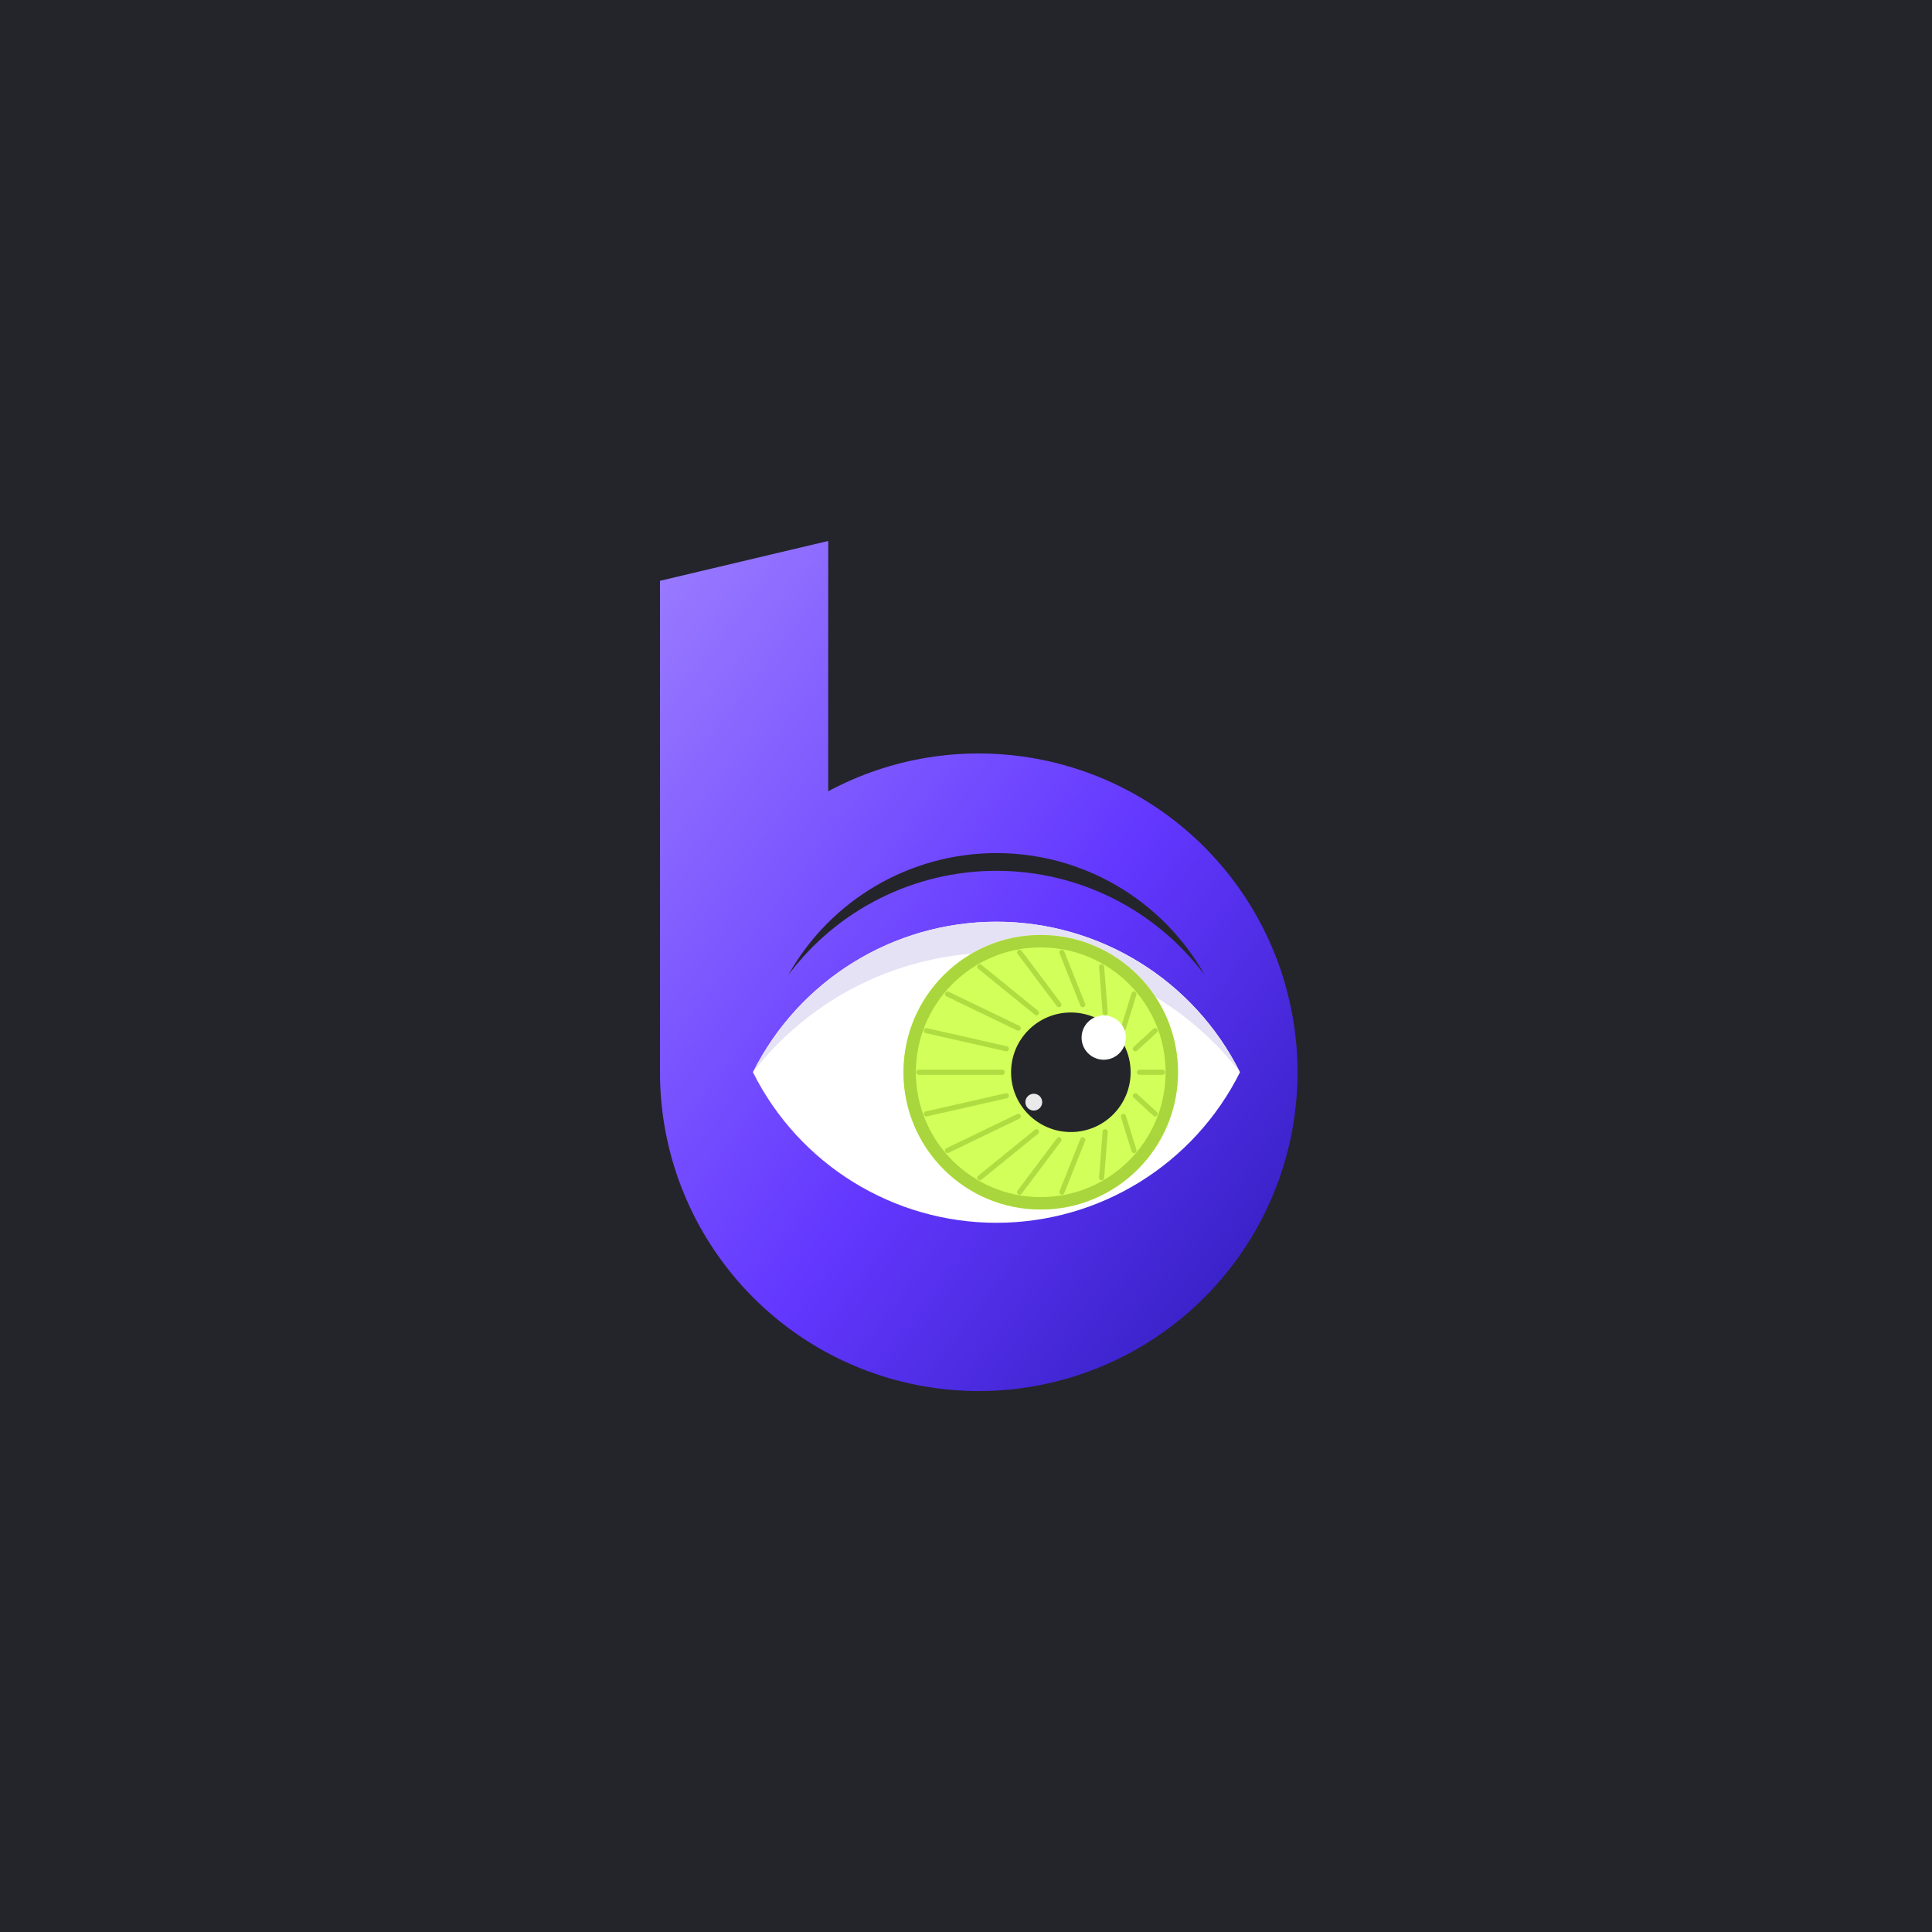
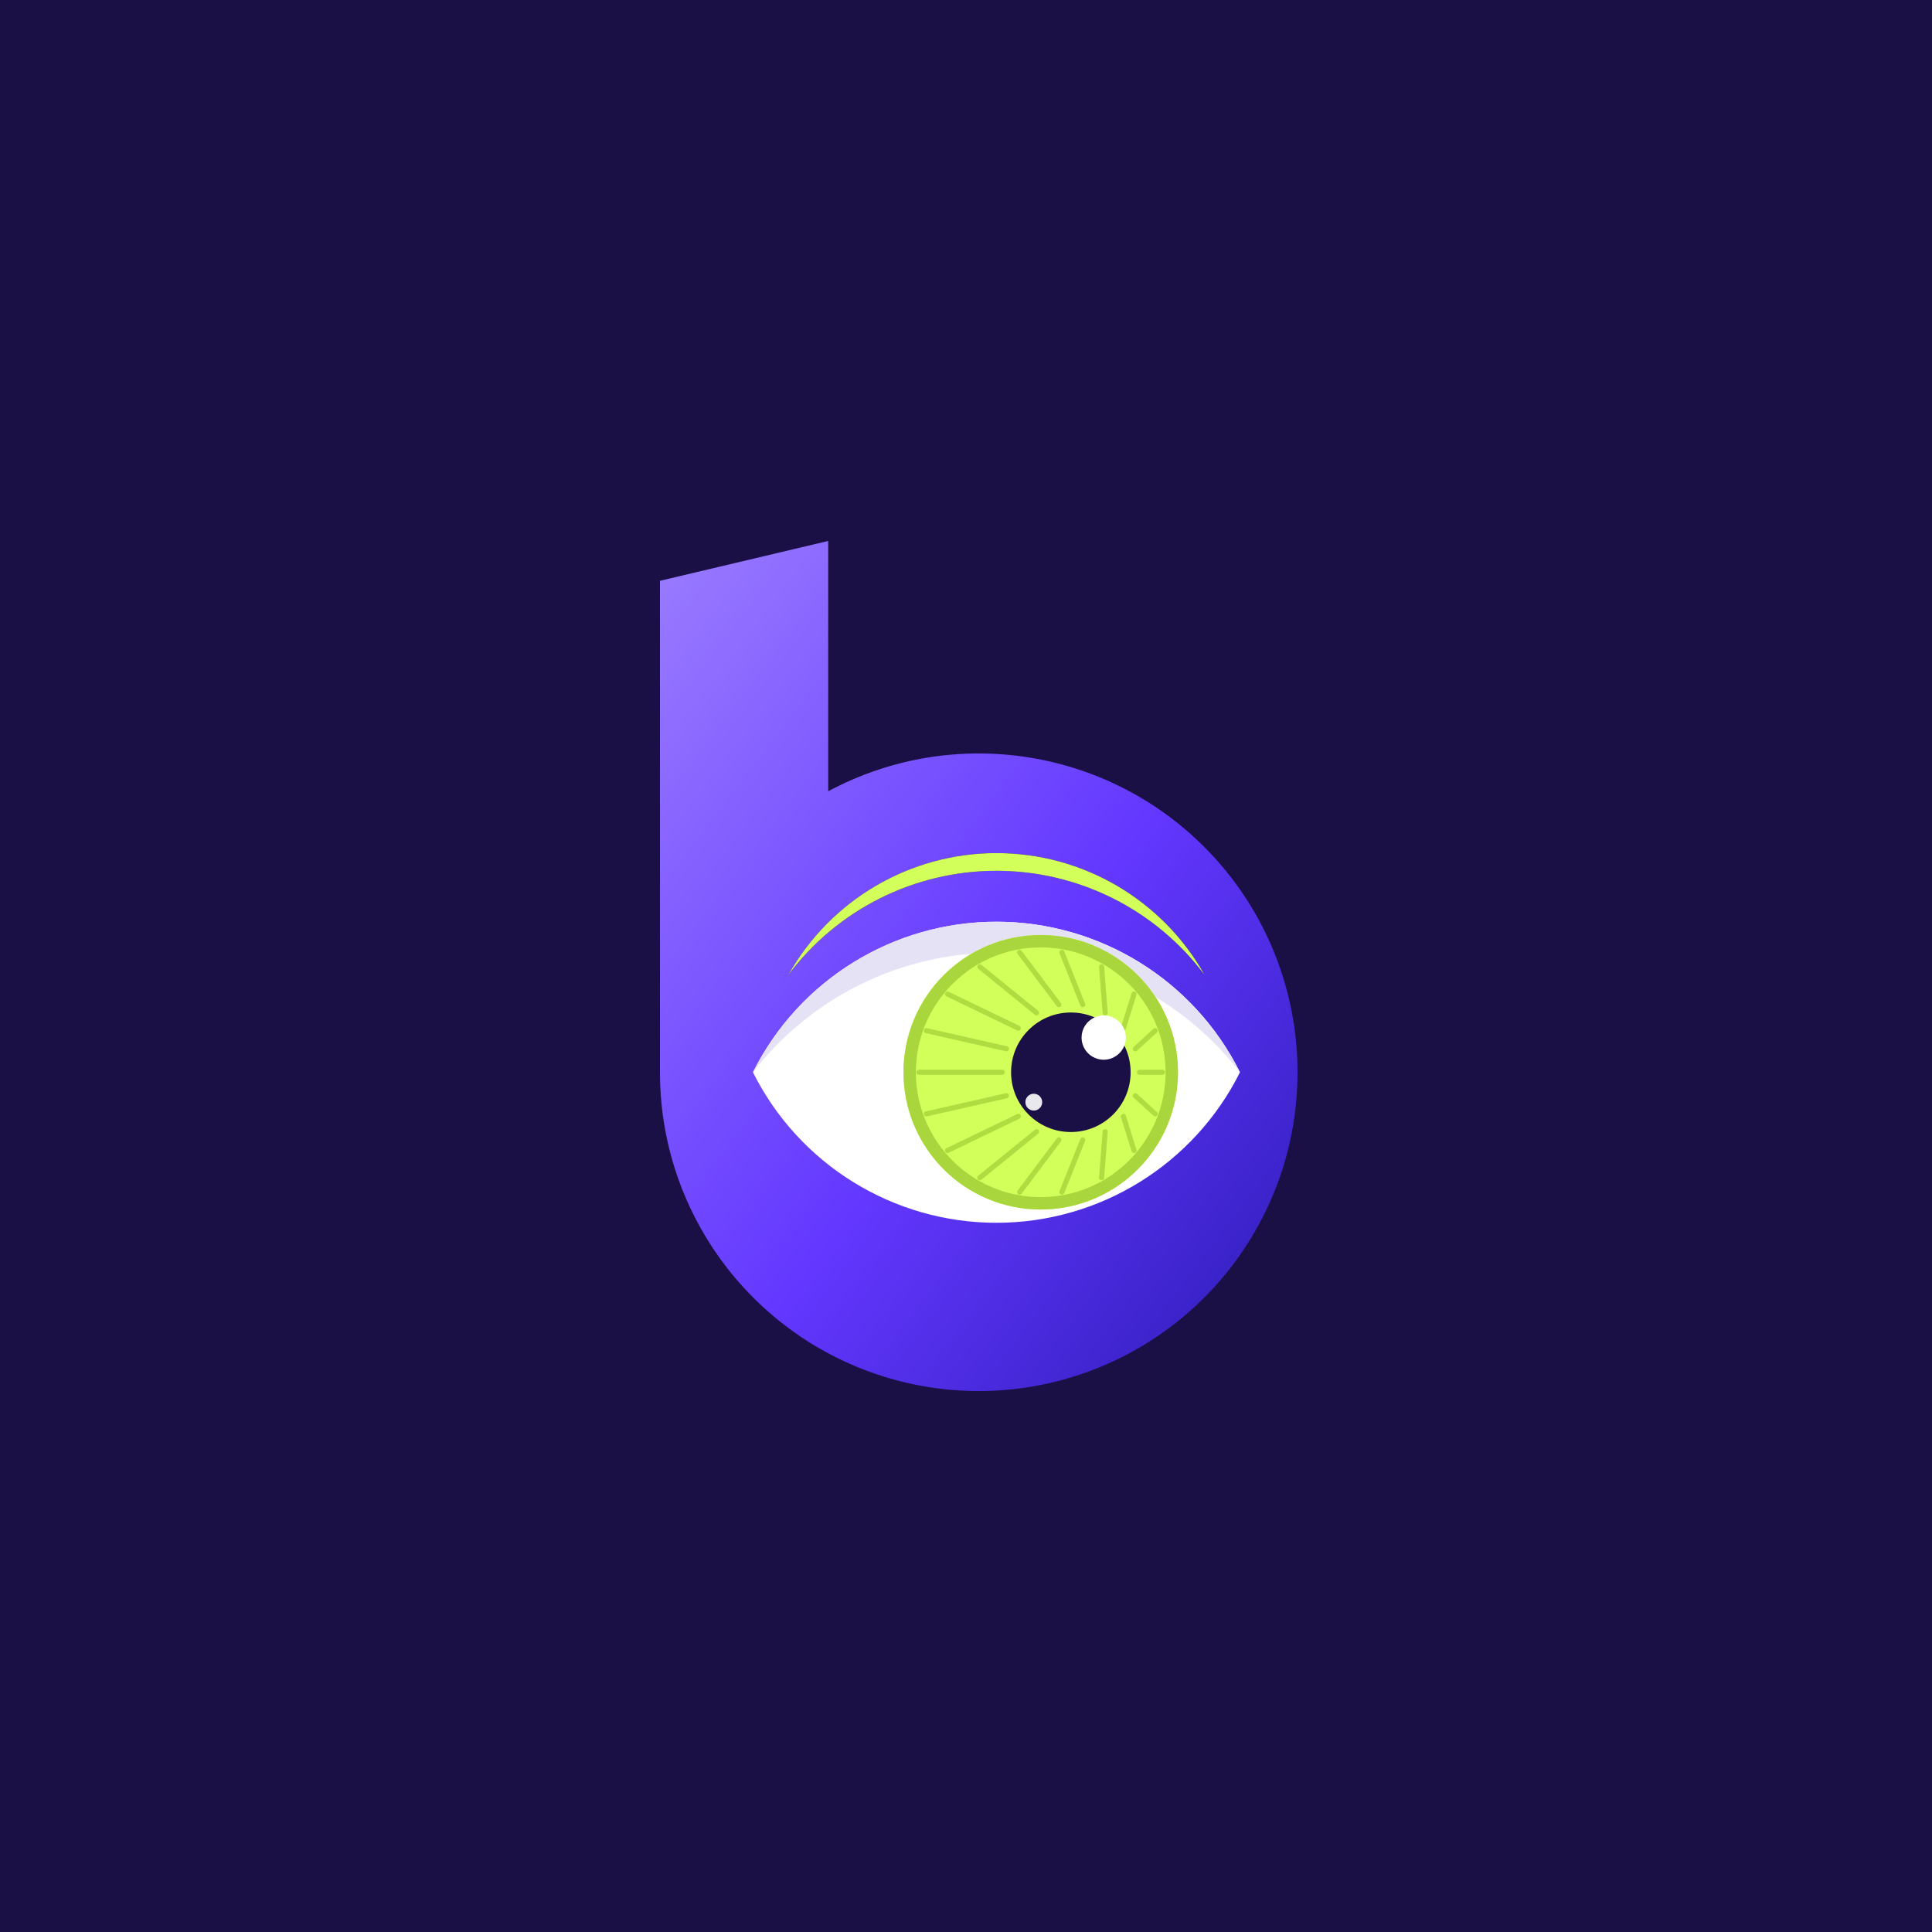
<svg xmlns="http://www.w3.org/2000/svg" viewBox="0 0 1000 1000" width="1000" height="1000">
  <defs>
    <linearGradient id="bg" x1="0" y1="0" x2="1" y2="1">
      <stop offset="0" stop-color="#9A7CFF" />
      <stop offset="0.55" stop-color="#6337FF" />
      <stop offset="1" stop-color="#2B1BB5" />
    </linearGradient>
    <linearGradient id="bgsq" x1="0" y1="0" x2="1" y2="1">
      <stop offset="0" stop-color="#9A7CFF" />
      <stop offset="0.55" stop-color="#6337FF" />
      <stop offset="1" stop-color="#2B1BB5" />
    </linearGradient>
  </defs>
-   <rect width="1000" height="1000" rx="0.0" fill="#24242B" />
+   <rect width="1000" height="1000" rx="0.0" fill="#1B1046" />
  <path fill-rule="evenodd" fill="url(#bg)" d="M341.600,300.625 L428.683,280.000 L428.683,409.556 A165.000,165.000 0 1,1 341.600,555.000 Z M623.475,504.583 A123.552,123.552 0 0,0 408.058,504.583 A134.635,134.635 0 0,1 623.475,504.583 Z" />
+   <path fill="#D2FF5A" d="M408.058,504.583 A123.552,123.552 0 0,1 623.475,504.583 A134.635,134.635 0 0,0 408.058,504.583 Z" />
  <path fill="#FFFFFF" d="M389.725,555.000 A140.904,140.904 0 0,1 641.808,555.000 A140.904,140.904 0 0,1 389.725,555.000 Z" />
  <path fill="#E6E2F5" d="M389.725,555.000 A140.904,140.904 0 0,1 641.808,555.000 A159.313,159.313 0 0,0 389.725,555.000 Z" />
  <circle cx="538.683" cy="555.000" r="71.042" fill="#D2FF5A" />
  <path d="M589.79,555.00L601.70,555.00M587.65,567.15L597.90,576.55M581.48,577.83L586.96,595.51M572.03,585.76L570.19,609.58M560.43,589.98L549.63,617.06M548.10,589.98L527.74,617.06M536.51,585.76L507.17,609.58M527.06,577.83L490.41,595.51M520.89,567.15L479.46,576.55M518.75,555.00L475.66,555.00M520.89,542.85L479.46,533.45M527.06,532.17L490.41,514.49M536.51,524.24L507.17,500.42M548.10,520.02L527.74,492.94M560.43,520.02L549.63,492.94M572.03,524.24L570.19,500.42M581.48,532.17L586.96,514.49M587.65,542.85L597.90,533.45" stroke="#A9D63C" stroke-width="2.64" stroke-linecap="round" fill="none" opacity=".85" />
  <circle cx="538.683" cy="555.000" r="67.833" fill="none" stroke="#A9D63C" stroke-width="6.42" />
-   <circle cx="554.267" cy="555.000" r="30.937" fill="#24242B" />
+   <circle cx="554.267" cy="555.000" r="30.937" fill="#1B1046" />
  <circle cx="571.282" cy="537.056" r="11.458" fill="#FFFFFF" />
  <circle cx="535.085" cy="570.469" r="4.354" fill="#FFFFFF" opacity=".9" />
</svg>
